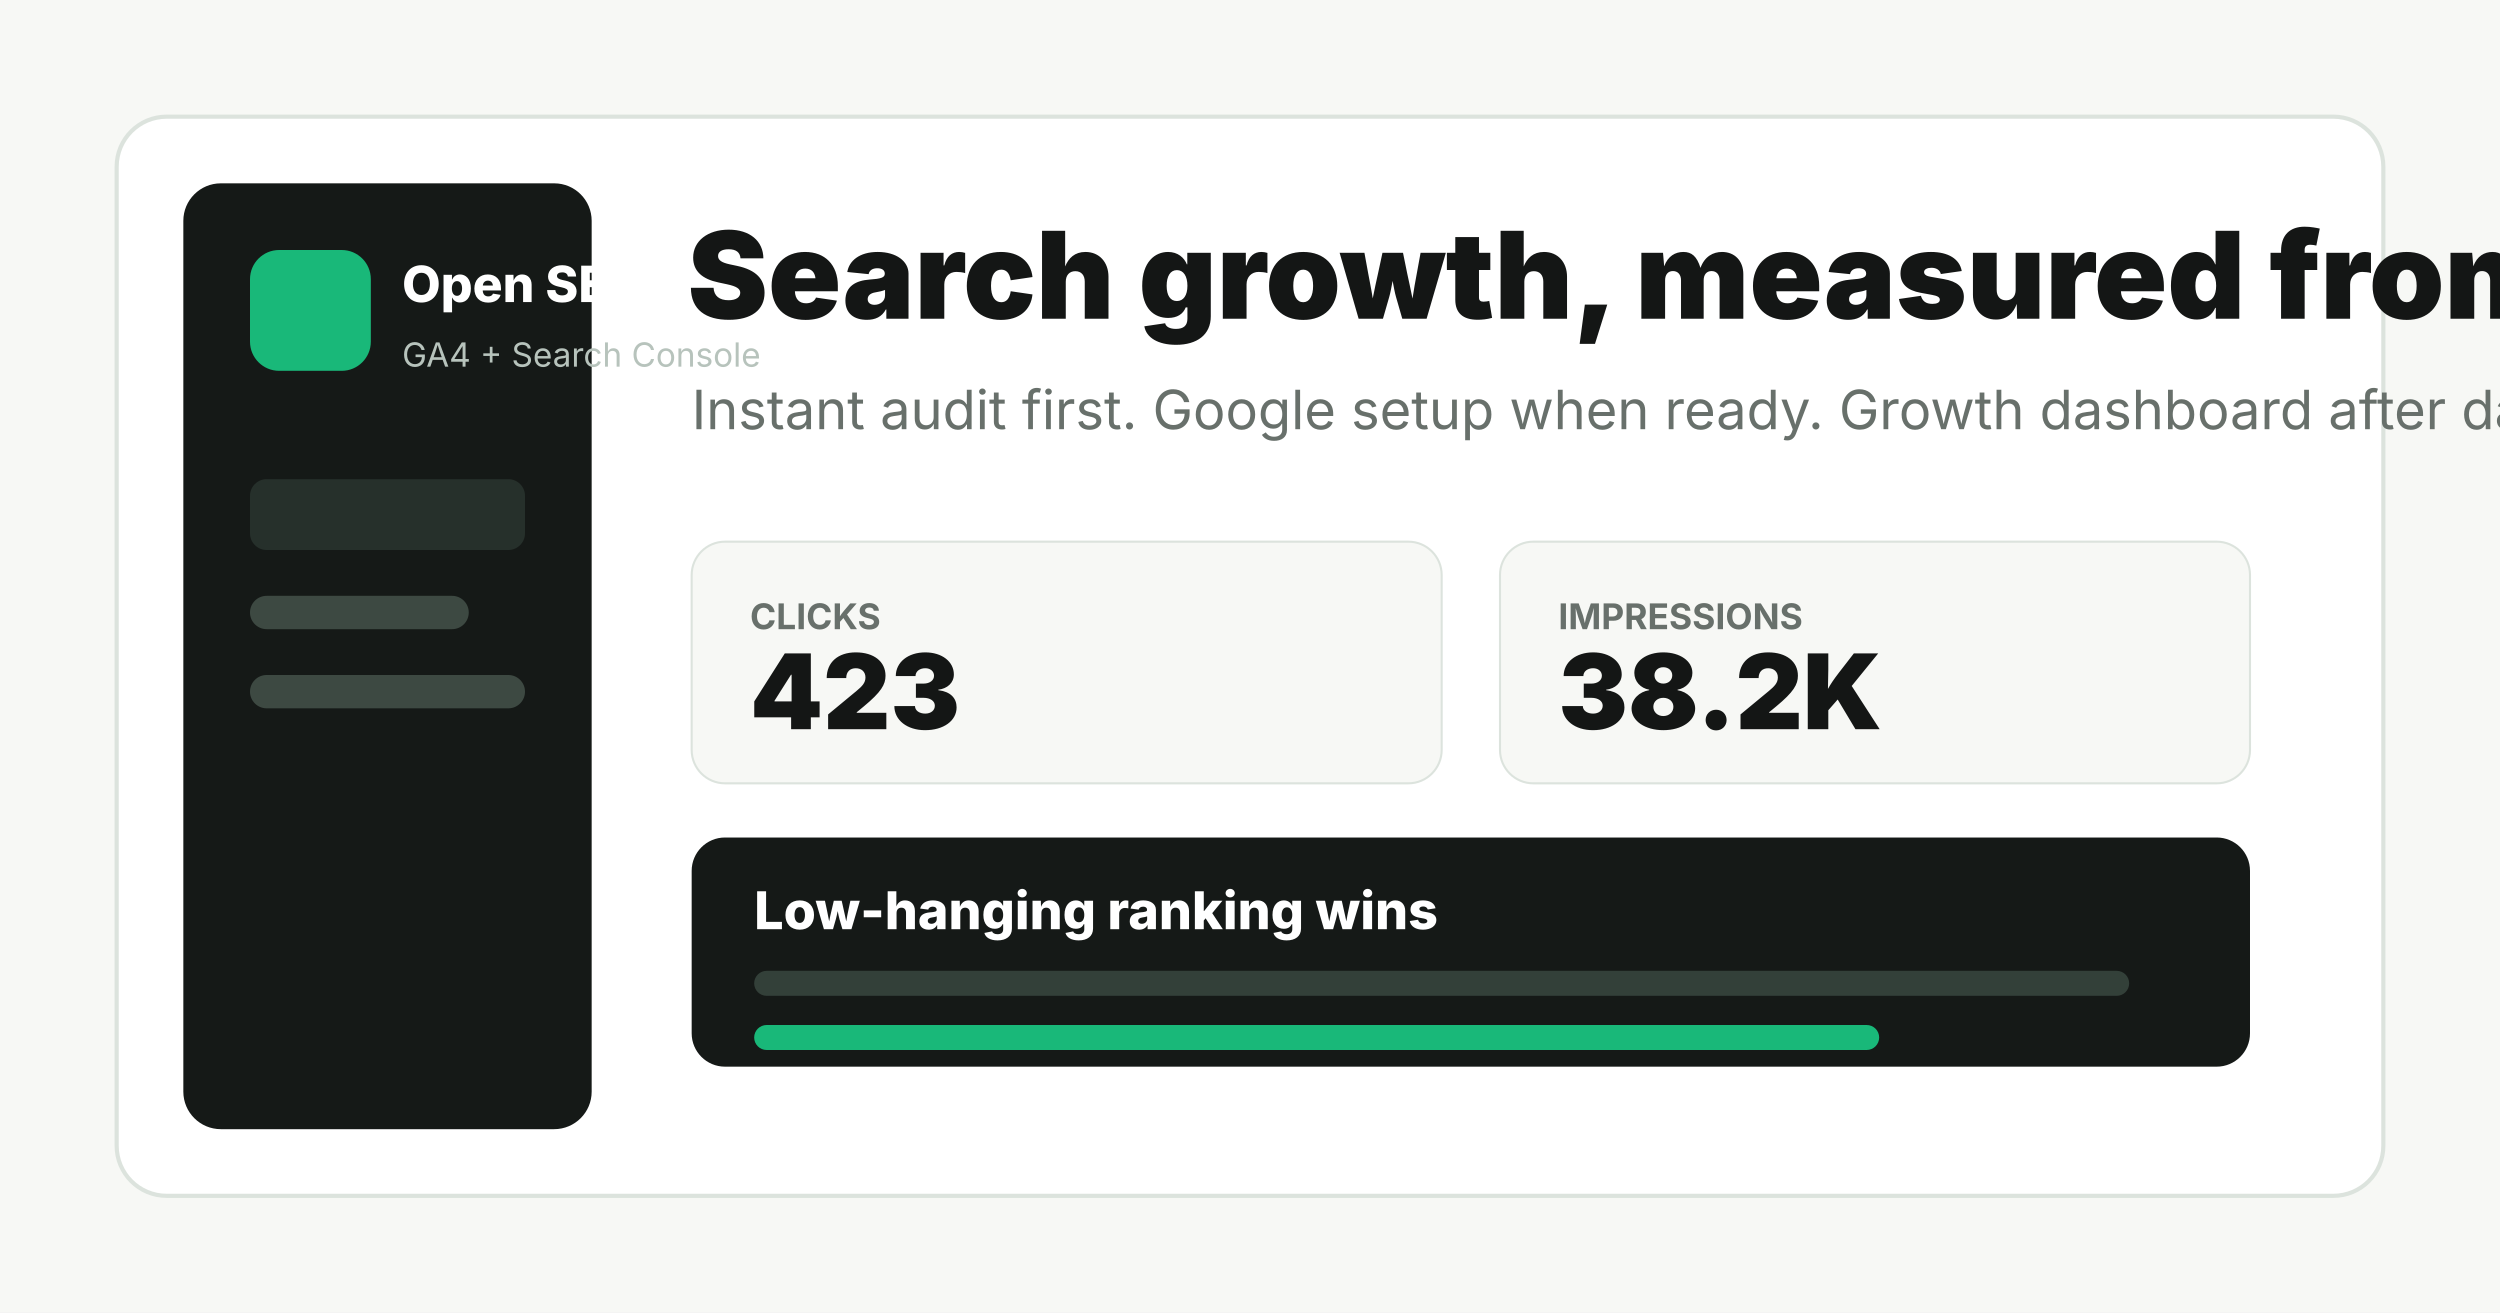
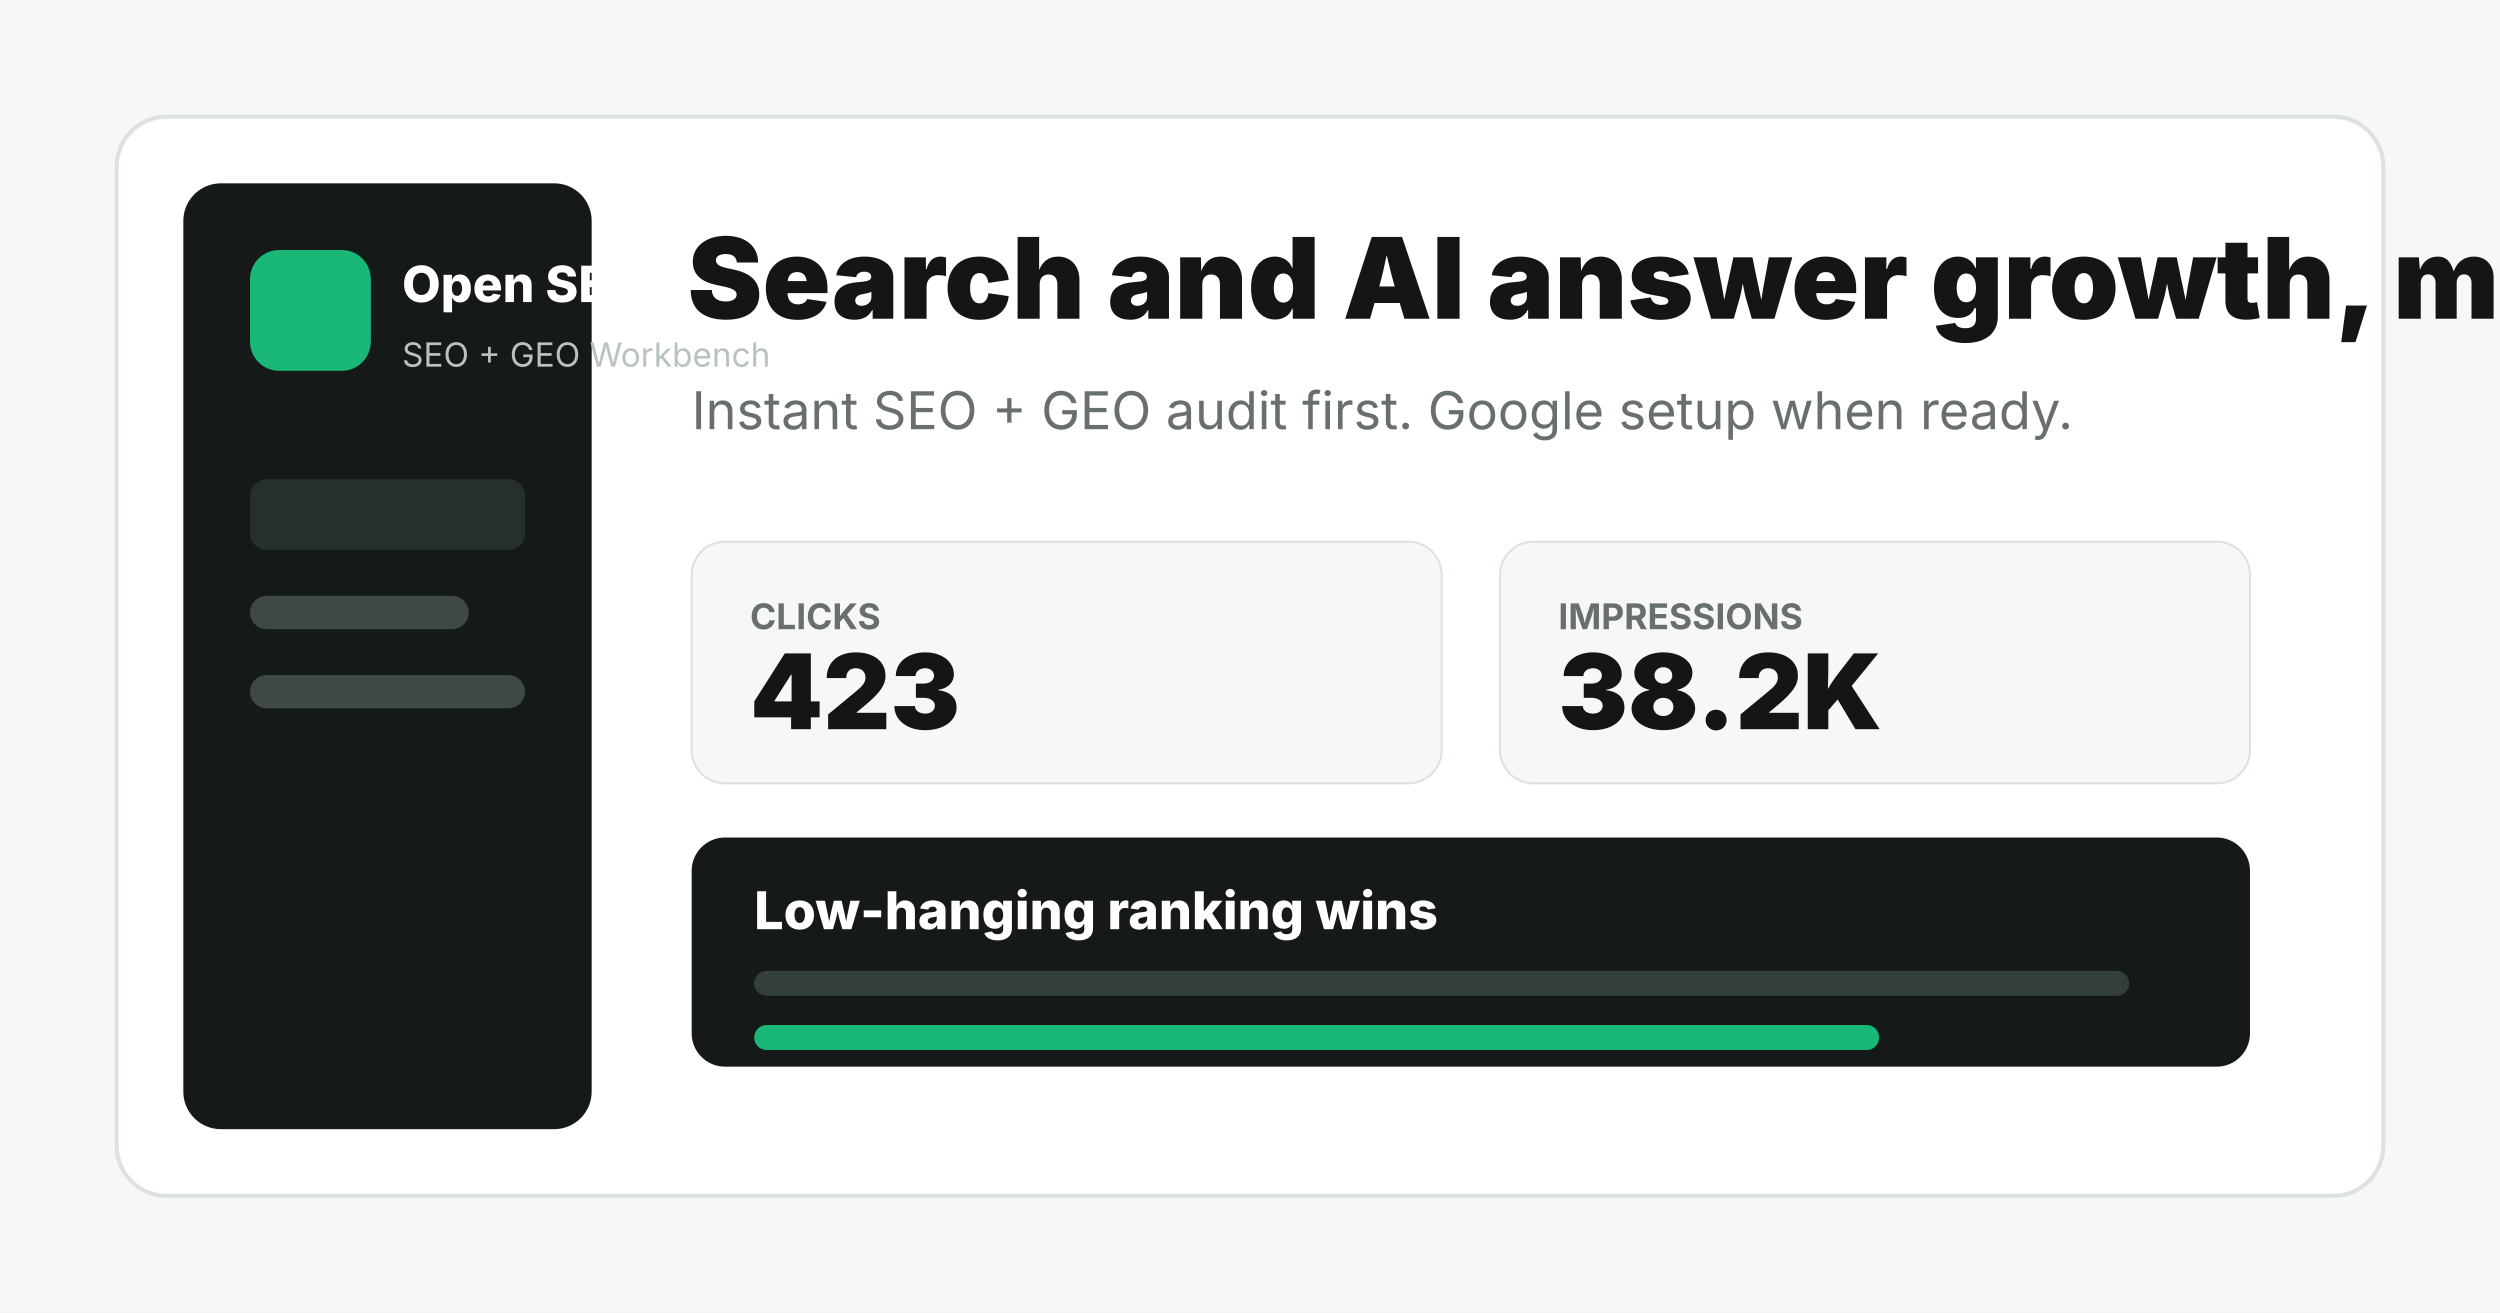
<svg xmlns="http://www.w3.org/2000/svg" viewBox="0 0 1200 630" role="img" aria-label="Open SEO Growth preview">
  <rect width="1200" height="630" fill="#f7f8f5" />
  <rect x="56" y="56" width="1088" height="518" rx="24" fill="#ffffff" stroke="#dce3dd" stroke-width="2" />
  <rect x="88" y="88" width="196" height="454" rx="18" fill="#151917" />
  <rect x="120" y="120" width="58" height="58" rx="14" fill="#19b879" />
  <text x="193" y="145" fill="#ffffff" font-family="Inter, Arial, sans-serif" font-size="24" font-weight="800">Open SEO Growth</text>
-   <text x="193" y="176" fill="#b7c3bc" font-family="Inter, Arial, sans-serif" font-size="16">GA4 + Search Console</text>
+   <text x="193" y="176" fill="#b7c3bc" font-family="Inter, Arial, sans-serif" font-size="16">SEO + GEO Workbench</text>
  <rect x="120" y="230" width="132" height="34" rx="8" fill="#26302b" />
  <rect x="120" y="286" width="105" height="16" rx="8" fill="#3d4942" />
  <rect x="120" y="324" width="132" height="16" rx="8" fill="#3d4942" />
-   <text x="330" y="153" fill="#141615" font-family="Inter, Arial, sans-serif" font-size="58" font-weight="850">Search growth, measured from the source.</text>
-   <text x="332" y="206" fill="#68706b" font-family="Inter, Arial, sans-serif" font-size="26">Instant audit first. Google setup when ready. Growth dashboard after data connects.</text>
+   <text x="330" y="153" fill="#141615" font-family="Inter, Arial, sans-serif" font-size="54" font-weight="850">Search and AI answer growth, measured.</text>
+   <text x="332" y="206" fill="#68706b" font-family="Inter, Arial, sans-serif" font-size="25">Instant SEO + GEO audit first. Google setup when ready.</text>
  <rect x="332" y="260" width="360" height="116" rx="16" fill="#f7f8f5" stroke="#dce3dd" />
  <text x="360" y="302" fill="#68706b" font-family="Inter, Arial, sans-serif" font-size="17" font-weight="700">CLICKS</text>
  <text x="360" y="350" fill="#141615" font-family="Inter, Arial, sans-serif" font-size="50" font-weight="850">423</text>
  <rect x="720" y="260" width="360" height="116" rx="16" fill="#f7f8f5" stroke="#dce3dd" />
  <text x="748" y="302" fill="#68706b" font-family="Inter, Arial, sans-serif" font-size="17" font-weight="700">IMPRESSIONS</text>
  <text x="748" y="350" fill="#141615" font-family="Inter, Arial, sans-serif" font-size="50" font-weight="850">38.2K</text>
  <rect x="332" y="402" width="748" height="110" rx="16" fill="#151917" />
  <text x="362" y="446" fill="#ffffff" font-family="Inter, Arial, sans-serif" font-size="25" font-weight="800">Low-hanging ranking wins</text>
  <rect x="362" y="466" width="660" height="12" rx="6" fill="#334039" />
  <rect x="362" y="492" width="540" height="12" rx="6" fill="#19b879" />
</svg>
